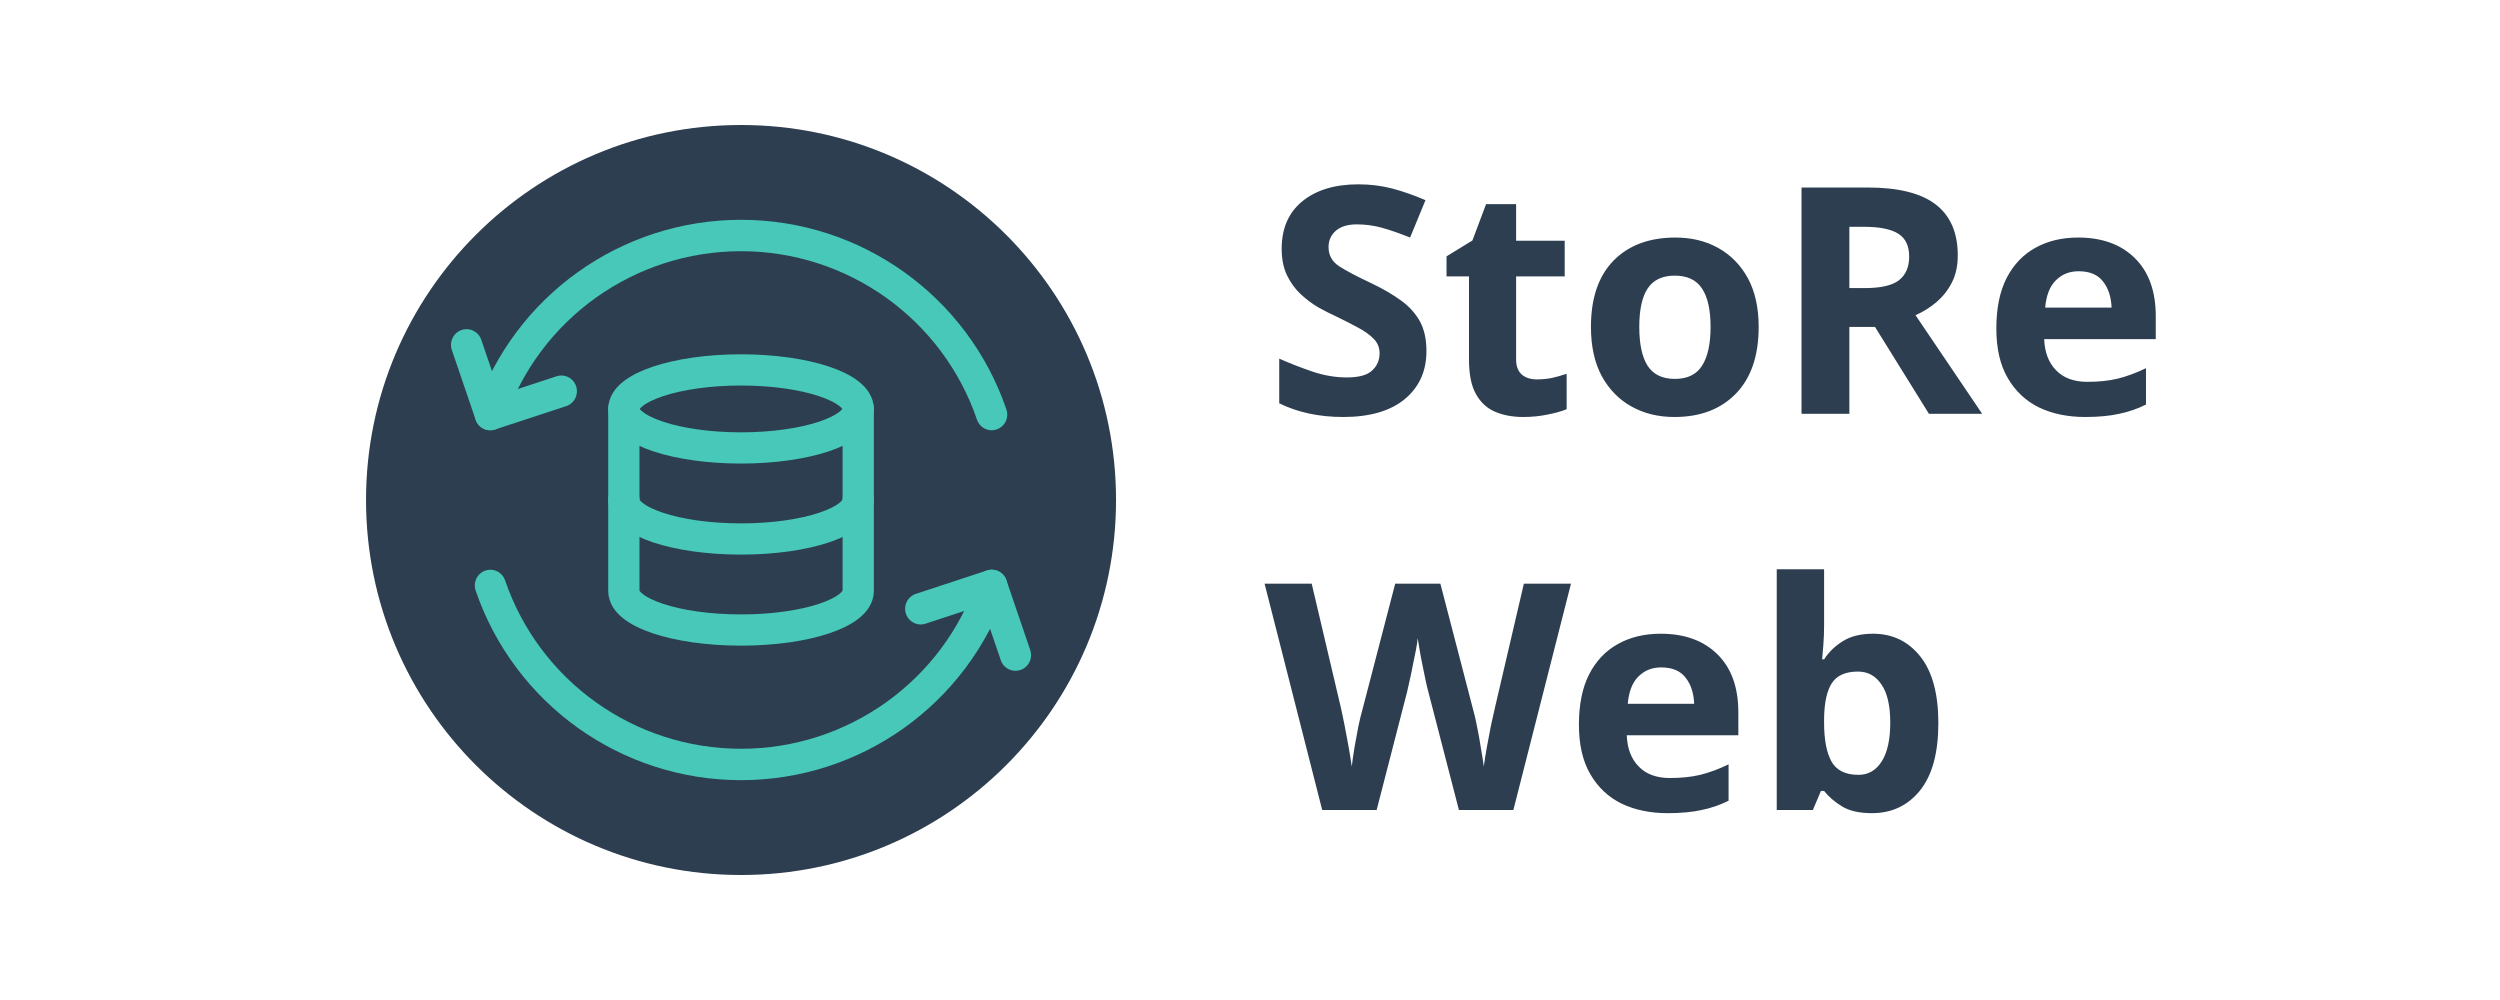
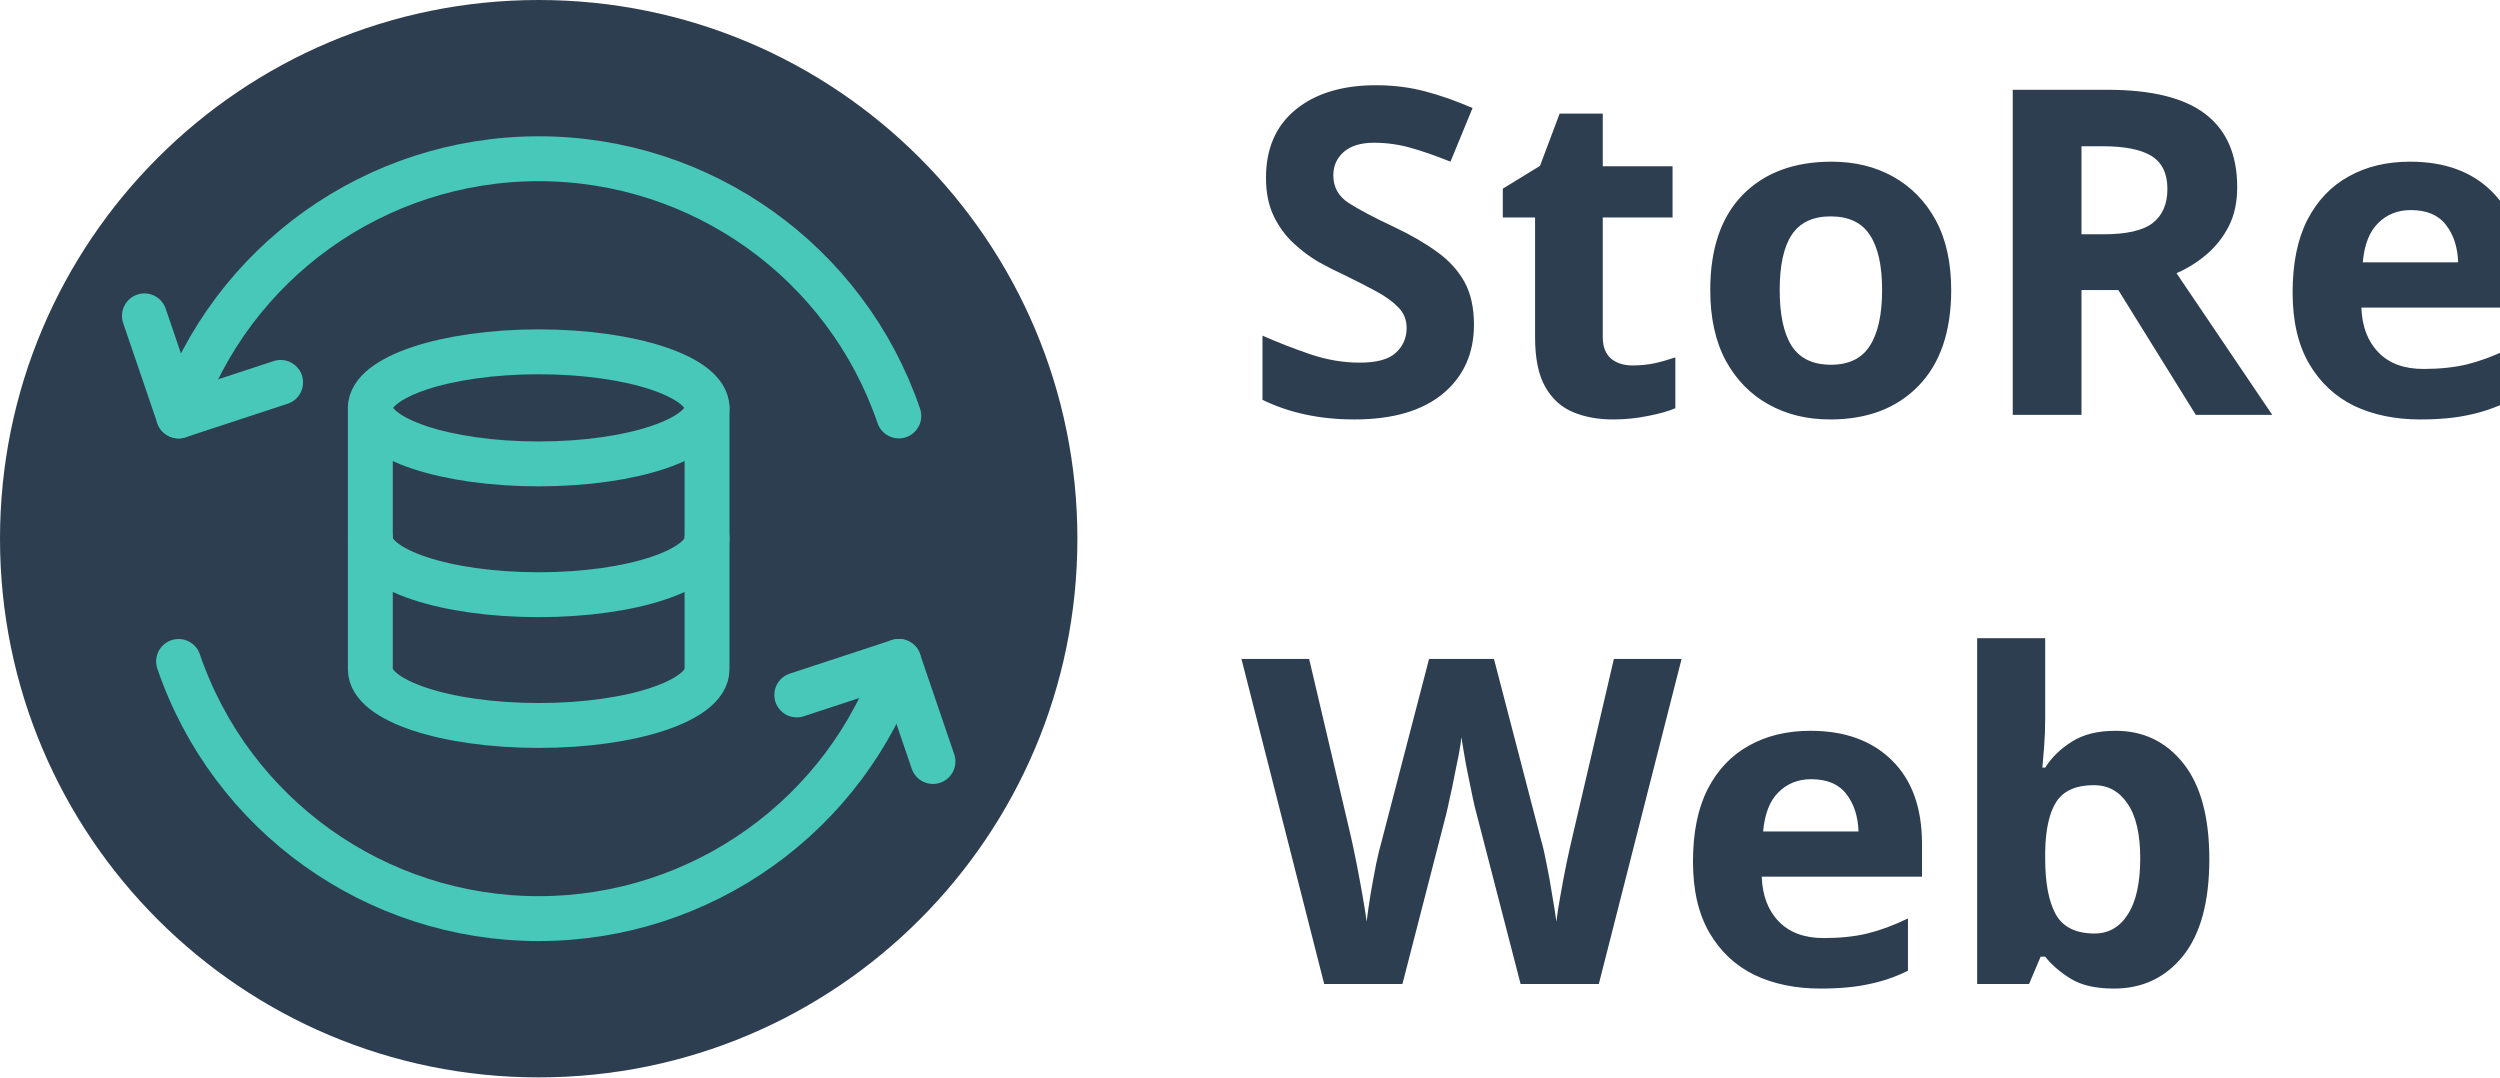
- <svg xmlns="http://www.w3.org/2000/svg" width="160" height="64" version="1.1" viewBox="0 0 160 64">
-   <rect x="23.426" y="8" width="48" height="48" ry="24" fill="#2d3e50" style="paint-order:stroke fill markers" />
-   <g transform="matrix(2.1194 0 0 2.1379 42.993 -81.298)" fill="none" stroke="#47c8b9" stroke-linecap="round" stroke-linejoin="round">
-     <g transform="matrix(.39319 0 0 .38934 -2.6266 48.322)" stroke-width="2.401">
-       <ellipse cx="12" cy="5" rx="9" ry="3" />
-       <path d="m21 12c0 1.66-4 3-9 3s-9-1.34-9-3" />
-       <path d="m3 5v14c0 1.66 4 3 9 3s9-1.34 9-3v-14" />
-     </g>
-     <path d="m-5.479 50.437a7.999 7.918 0 0 1 7.57-5.36 7.999 7.918 0 0 1 7.57 5.36" stroke-dashoffset="3.2" stroke-width=".94" style="paint-order:markers stroke fill" />
-     <path d="m9.662 55.552a7.999 7.918 0 0 1-7.57 5.36 7.999 7.918 0 0 1-7.57-5.359" stroke-dashoffset="3.2" stroke-width=".94" style="paint-order:markers stroke fill" />
-     <path d="m7.517 56.251 2.145-0.699 0.718 2.086" stroke-dashoffset="3.2" stroke-width=".94" style="paint-order:stroke fill markers" />
-     <path d="m-3.334 49.738-2.145 0.699-0.718-2.086" stroke-dashoffset="3.2" stroke-width=".94" style="paint-order:stroke fill markers" />
-   </g>
-   <text x="80.935" y="26.483" fill="#2d3e50" font-family="Nunito" font-size="20.284px" font-weight="bold" style="font-variant-caps:normal;font-variant-east-asian:normal;font-variant-ligatures:normal;font-variant-numeric:normal;line-height:1.25" xml:space="preserve">
-     <tspan x="80.935" y="26.483" style="font-variant-caps:normal;font-variant-east-asian:normal;font-variant-ligatures:normal;font-variant-numeric:normal">StoRe</tspan>
-     <tspan x="80.935" y="51.838" style="font-variant-caps:normal;font-variant-east-asian:normal;font-variant-ligatures:normal;font-variant-numeric:normal">Web</tspan>
+ <svg xmlns="http://www.w3.org/2000/svg" width="111.38" height="48" version="1.1" viewBox="0 0 111.38 48">
+   <rect width="48" height="48" ry="24" fill="#2d3e50" style="paint-order:stroke fill markers" />
+   <ellipse cx="24" cy="18.171" rx="7.5" ry="2.497" fill="none" stroke="#47c8b9" stroke-linecap="round" stroke-linejoin="round" stroke-width="2" />
+   <path d="m31.5 23.998c0 1.382-3.333 2.497-7.5 2.497-4.167 0-7.5-1.115-7.5-2.497" fill="none" stroke="#47c8b9" stroke-linecap="round" stroke-linejoin="round" stroke-width="2" />
+   <path d="m16.5 18.171v11.653c0 1.382 3.333 2.497 7.5 2.497 4.167 0 7.5-1.115 7.5-2.497v-11.653" fill="none" stroke="#47c8b9" stroke-linecap="round" stroke-linejoin="round" stroke-width="2" />
+   <path d="m7.956 18.531a16.953 16.927 0 0 1 16.044-11.459 16.953 16.927 0 0 1 16.044 11.459" fill="none" stroke="#47c8b9" stroke-dashoffset="3.2" stroke-linecap="round" stroke-linejoin="round" stroke-width="2" style="paint-order:markers stroke fill" />
+   <path d="m40.044 29.467a16.953 16.927 0 0 1-16.044 11.459 16.953 16.927 0 0 1-16.044-11.457" fill="none" stroke="#47c8b9" stroke-dashoffset="3.2" stroke-linecap="round" stroke-linejoin="round" stroke-width="2" style="paint-order:markers stroke fill" />
+   <path d="m35.498 30.961 4.546-1.494 1.522 4.459" fill="none" stroke="#47c8b9" stroke-dashoffset="3.2" stroke-linecap="round" stroke-linejoin="round" stroke-width="2" style="paint-order:stroke fill markers" />
+   <path d="m12.502 17.037-4.546 1.494-1.522-4.459" fill="none" stroke="#47c8b9" stroke-dashoffset="3.2" stroke-linecap="round" stroke-linejoin="round" stroke-width="2" style="paint-order:stroke fill markers" />
+   <text x="55.31" y="18.483" fill="#2d3e50" font-family="Nunito" font-size="20.284px" font-weight="bold" style="font-variant-caps:normal;font-variant-east-asian:normal;font-variant-ligatures:normal;font-variant-numeric:normal;line-height:1.25" xml:space="preserve">
+     <tspan x="55.31" y="18.483" style="font-variant-caps:normal;font-variant-east-asian:normal;font-variant-ligatures:normal;font-variant-numeric:normal">StoRe</tspan>
+     <tspan x="55.31" y="43.838" style="font-variant-caps:normal;font-variant-east-asian:normal;font-variant-ligatures:normal;font-variant-numeric:normal">Web</tspan>
  </text>
</svg>
